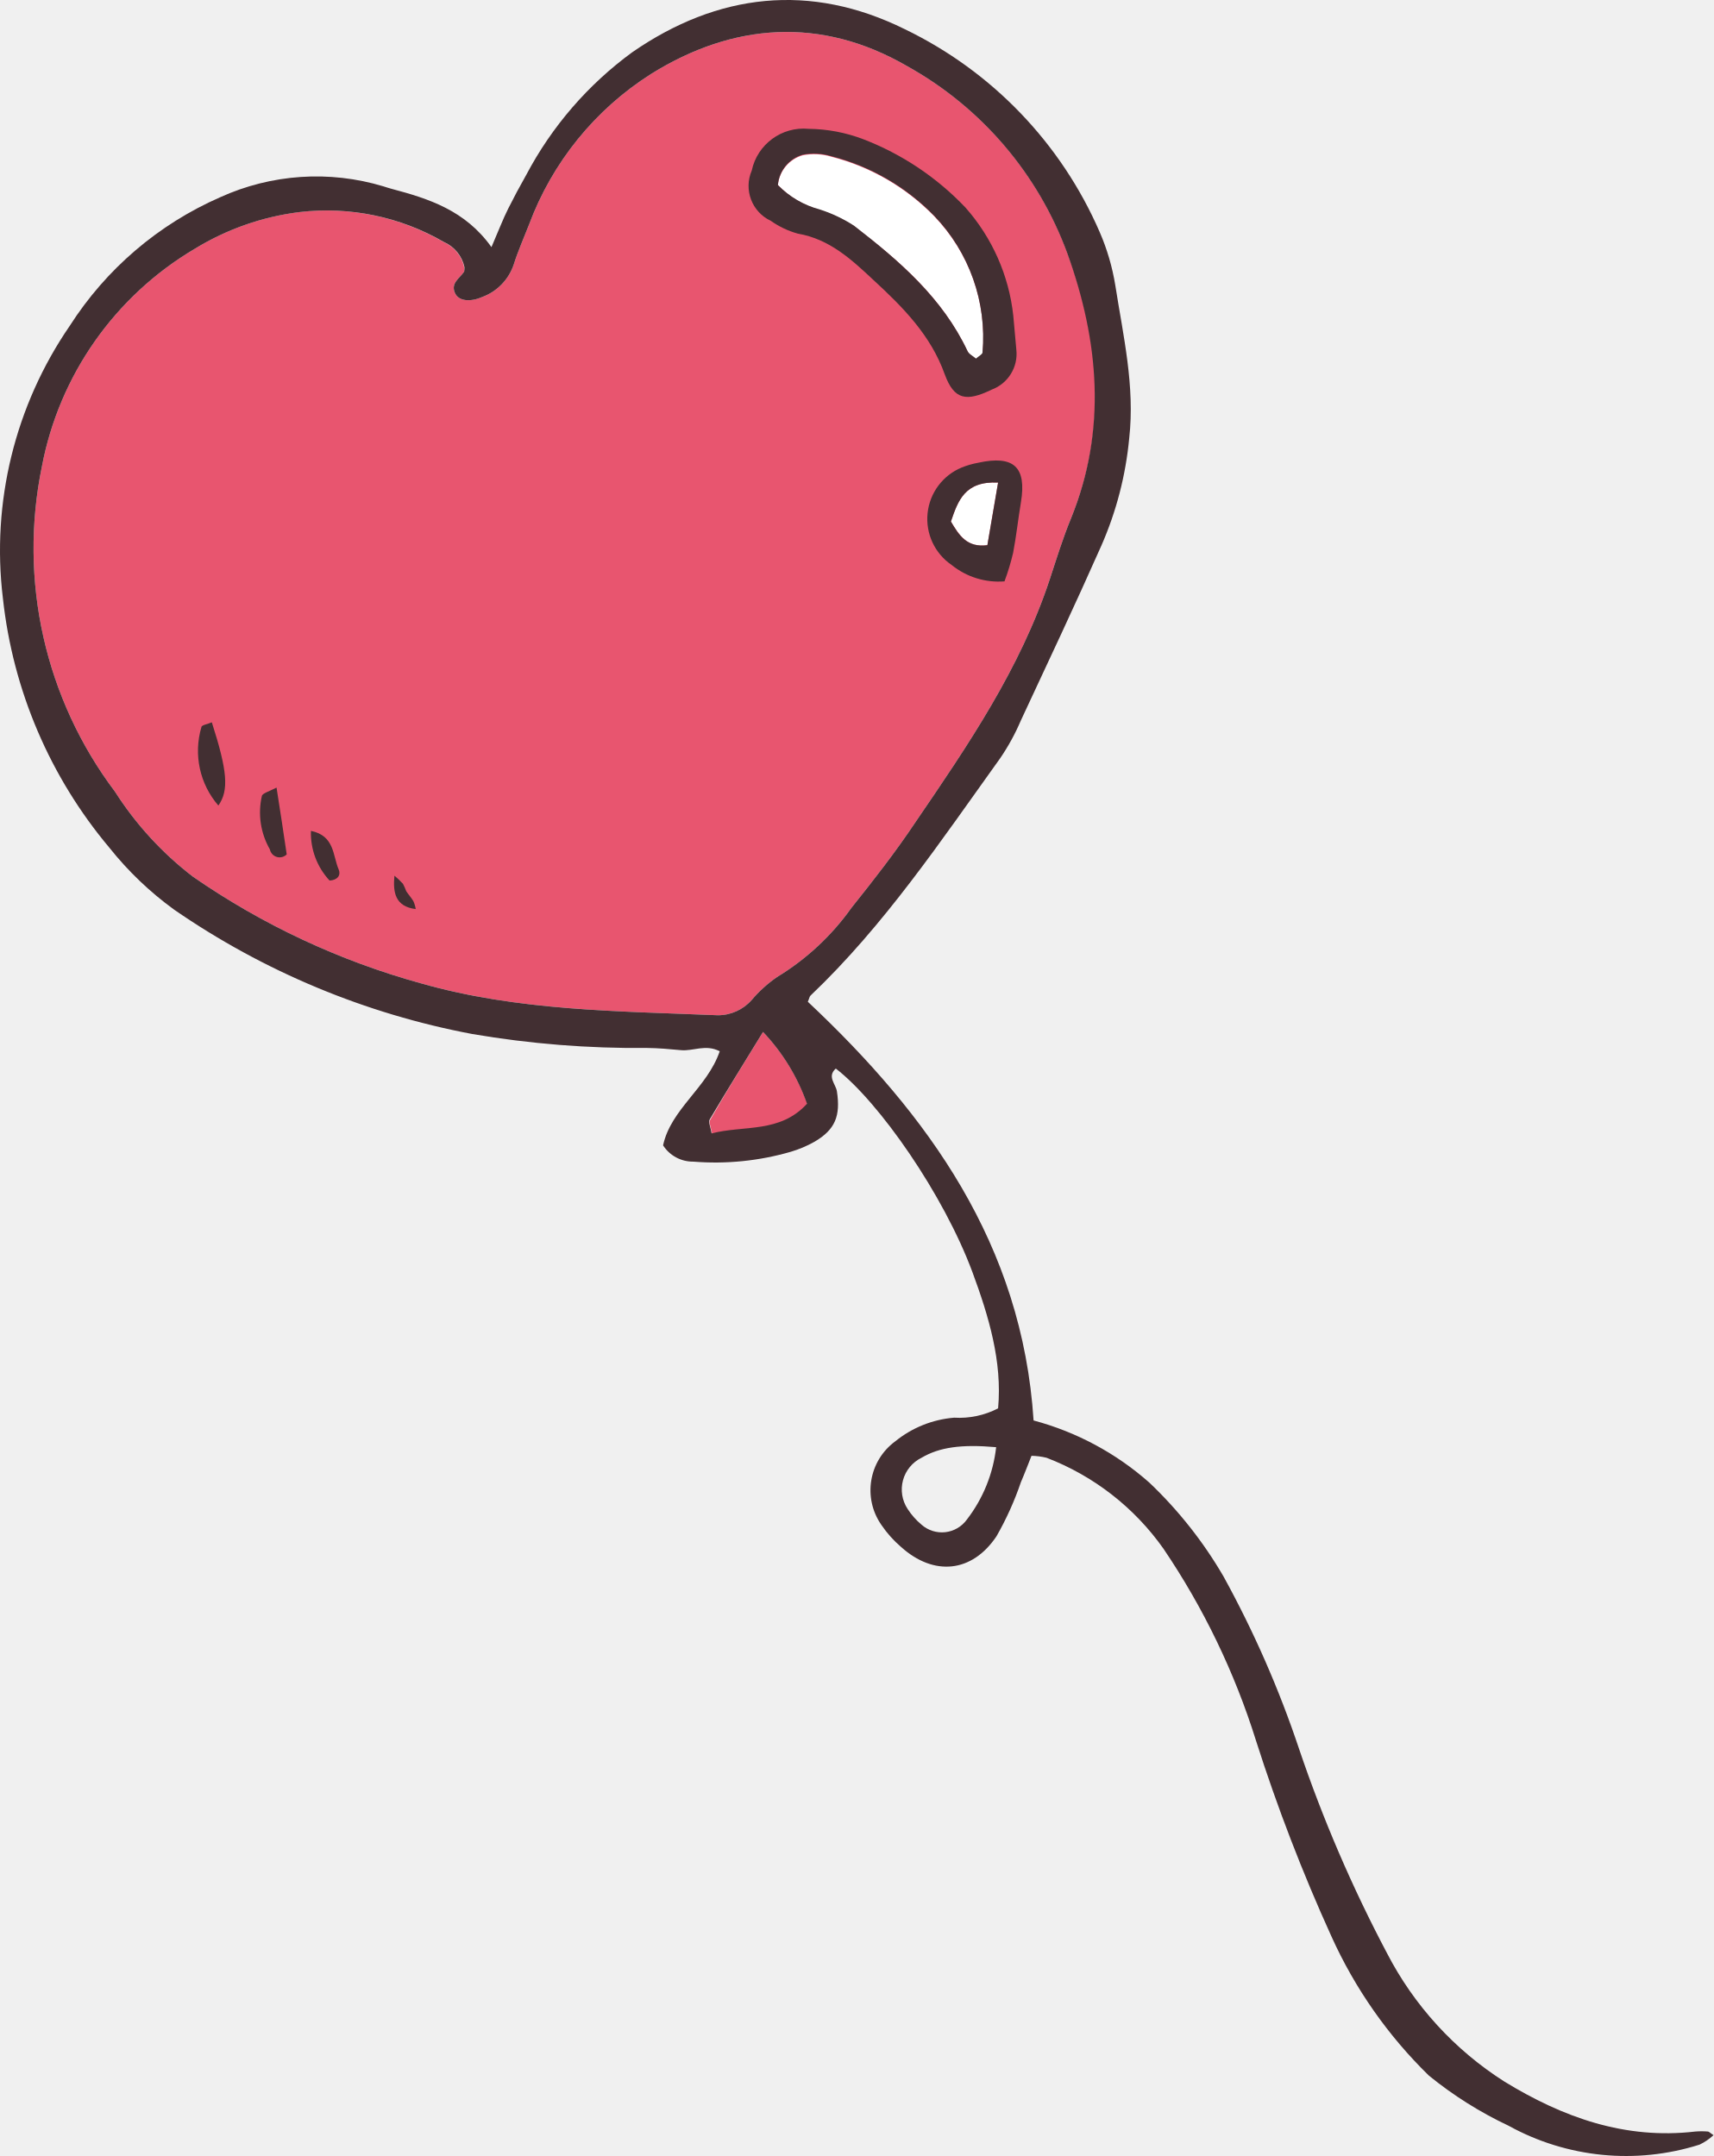
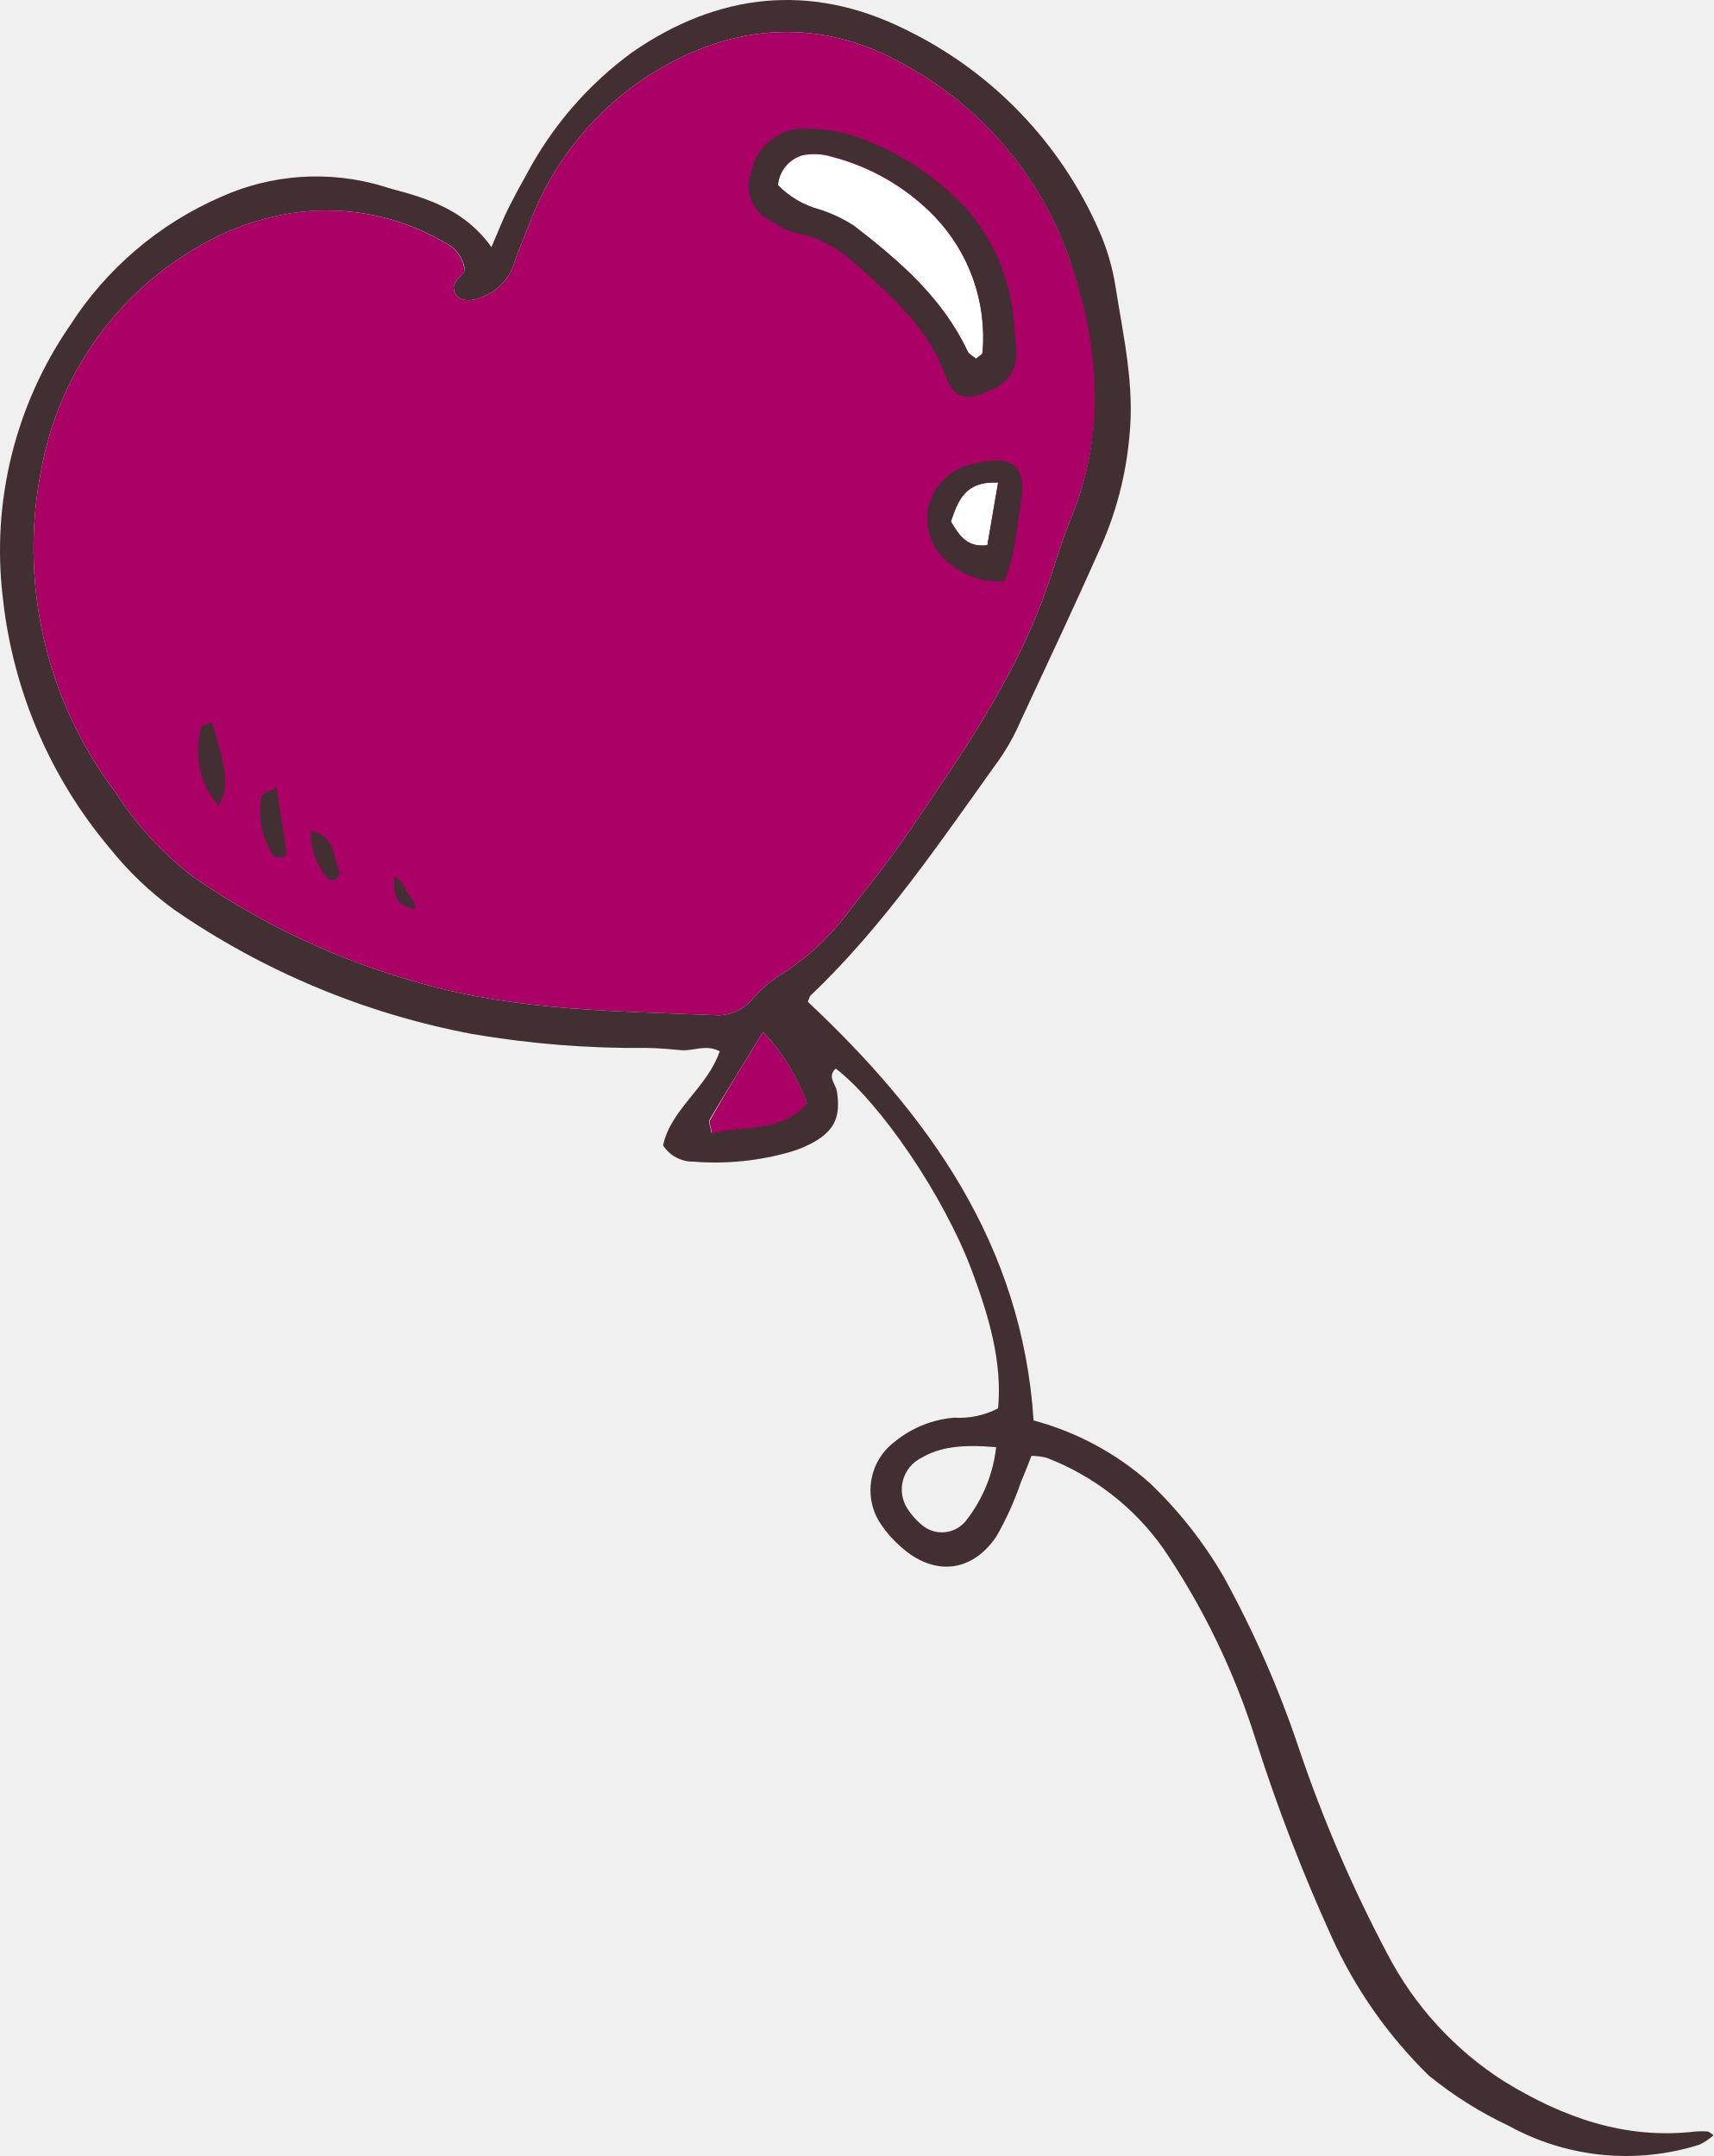
<svg xmlns="http://www.w3.org/2000/svg" width="123.109" height="154.937" viewBox="0 0 123.109 154.937">
  <g id="Layer_2" data-name="Layer 2" transform="translate(0.009 -0.001)">
    <g id="OBJECTS">
-       <path id="Path_41" data-name="Path 41" d="M76.72,18.29A25.41,25.41,0,0,0,65.16,4.75c-6.18-3.58-12.5-3.11-18.4.57A21.83,21.83,0,0,0,38,16.14c-.37.95-.79,1.89-1.1,2.87a3.76,3.76,0,0,1-2.28,2.34c-.85.37-1.67.29-1.93-.27-.35-.73.33-1.08.65-1.56V19.2a2.56,2.56,0,0,0-1.48-1.81A16.77,16.77,0,0,0,21.5,15.24,18.88,18.88,0,0,0,14,17.87,23.2,23.2,0,0,0,3,33.53,29.07,29.07,0,0,0,8.25,56.89,23.92,23.92,0,0,0,13.85,63a54,54,0,0,0,16.36,7.66c7,2,14.18,2,21.35,2.3A3.23,3.23,0,0,0,54,71.86a9.3,9.3,0,0,1,1.81-1.64,18.1,18.1,0,0,0,5.37-5c1.6-2,3.16-4,4.6-6.16,3.76-5.51,7.51-11,9.64-17.45.48-1.46.93-2.93,1.52-4.36C79.56,30.88,79,24.5,76.72,18.29Z" fill="#e8556f" />
-       <path id="Path_42" data-name="Path 42" d="M54.81,74.16A14.41,14.41,0,0,1,58,79.36c-1.94,2.13-4.52,1.53-6.85,2.13-.08-.5-.25-.86-.14-1C52.21,78.37,53.49,76.32,54.81,74.16Z" fill="#e8556f" fill-rule="evenodd" />
+       <path id="Path_41" data-name="Path 41" d="M76.72,18.29A25.41,25.41,0,0,0,65.16,4.75c-6.18-3.58-12.5-3.11-18.4.57A21.83,21.83,0,0,0,38,16.14c-.37.95-.79,1.89-1.1,2.87a3.76,3.76,0,0,1-2.28,2.34c-.85.37-1.67.29-1.93-.27-.35-.73.33-1.08.65-1.56V19.2a2.56,2.56,0,0,0-1.48-1.81A16.77,16.77,0,0,0,21.5,15.24,18.88,18.88,0,0,0,14,17.87,23.2,23.2,0,0,0,3,33.53,29.07,29.07,0,0,0,8.25,56.89,23.92,23.92,0,0,0,13.85,63a54,54,0,0,0,16.36,7.66c7,2,14.18,2,21.35,2.3A3.23,3.23,0,0,0,54,71.86a9.3,9.3,0,0,1,1.81-1.64,18.1,18.1,0,0,0,5.37-5c1.6-2,3.16-4,4.6-6.16,3.76-5.51,7.51-11,9.64-17.45.48-1.46.93-2.93,1.52-4.36C79.56,30.88,79,24.5,76.72,18.29Z" fill="#ab0066" />
+       <path id="Path_42" data-name="Path 42" d="M54.81,74.16A14.41,14.41,0,0,1,58,79.36c-1.94,2.13-4.52,1.53-6.85,2.13-.08-.5-.25-.86-.14-1C52.21,78.37,53.49,76.32,54.81,74.16Z" fill="#ab0066" fill-rule="evenodd" />
      <path id="Path_43" data-name="Path 43" d="M55.88,13.3a2.48,2.48,0,0,1,1.79-2.14,4.29,4.29,0,0,1,2.07.11,15.74,15.74,0,0,1,7.37,4.27,12.59,12.59,0,0,1,3.48,9.83c0,.14-.27.26-.47.44-.2-.18-.51-.32-.61-.55-1.8-3.85-4.9-6.52-8.15-9a10.39,10.39,0,0,0-2.47-1.17,6.56,6.56,0,0,1-3.01-1.79Z" fill="#fff" fill-rule="evenodd" />
      <path id="Path_44" data-name="Path 44" d="M71.7,34.68c-.28,1.66-.52,3-.77,4.5-1.46.19-2-.69-2.62-1.7C68.82,36,69.3,34.56,71.7,34.68Z" fill="#fff" fill-rule="evenodd" />
      <path id="Path_45" data-name="Path 45" d="M74.25,102.08a20.53,20.53,0,0,1,8.32,4.47,30.36,30.36,0,0,1,5.32,6.73,75,75,0,0,1,5.43,12.39,99.73,99.73,0,0,0,6.32,14.69,24,24,0,0,0,8.42,9.22c4.21,2.58,8.68,4.19,13.73,3.6a5.528,5.528,0,0,1,.91,0c.07,0,.14.09.4.26a4,4,0,0,1-1,.68,17.47,17.47,0,0,1-13.73-1.36,27.94,27.94,0,0,1-5.72-3.6,32.88,32.88,0,0,1-7-10,128,128,0,0,1-5.42-14.07,52.58,52.58,0,0,0-6.66-13.81,18.3,18.3,0,0,0-8.39-6.52,5,5,0,0,0-1.08-.14c-.25.62-.49,1.27-.76,1.89a22.2,22.2,0,0,1-1.76,3.9c-1.76,2.62-4.5,2.87-6.84.77a8,8,0,0,1-1.43-1.6,4.36,4.36,0,0,1,1-6,7.71,7.71,0,0,1,4.23-1.7,6.07,6.07,0,0,0,3.16-.67c.31-3.37-.68-6.64-1.84-9.78-2.08-5.6-6.7-12.23-9.82-14.64-.65.58,0,1.11.08,1.64.27,1.76-.12,2.75-1.61,3.62a8.191,8.191,0,0,1-1.7.72,19.52,19.52,0,0,1-7,.71,2.55,2.55,0,0,1-2.18-1.17c.56-2.61,3.17-4.13,4.07-6.76-1-.53-1.91,0-2.77-.08s-1.63-.15-2.45-.16a70.44,70.44,0,0,1-12.55-1A55.93,55.93,0,0,1,12.5,65.37a23.89,23.89,0,0,1-4.65-4.45A33.46,33.46,0,0,1,.2,43,28.5,28.5,0,0,1,5,23.42a24.48,24.48,0,0,1,10.8-9.24,16.7,16.7,0,0,1,11.73-.79c.2.06.39.13.59.18,2.68.71,5.3,1.55,7.18,4.19.49-1.13.82-2,1.2-2.76s.85-1.64,1.31-2.45a25.88,25.88,0,0,1,7.6-8.79C51.56-.5,58.21-1.26,65,2.1A29,29,0,0,1,79,16.68a16,16,0,0,1,1.12,3.82c.57,3.64,1.42,7.25,1,11a25,25,0,0,1-2,7.71c-1.87,4.22-3.84,8.4-5.79,12.58a15.69,15.69,0,0,1-1.48,2.7c-4.25,5.92-8.31,12-13.63,17.06-.07.07-.08.19-.19.44C66.67,80.11,73.43,89.41,74.25,102.08ZM33.36,19.2a2.56,2.56,0,0,0-1.48-1.81,16.77,16.77,0,0,0-10.36-2.15A18.88,18.88,0,0,0,14,17.87,23.2,23.2,0,0,0,3,33.53,29.07,29.07,0,0,0,8.25,56.89,23.92,23.92,0,0,0,13.85,63a54,54,0,0,0,16.36,7.66c7,2,14.18,2,21.35,2.3A3.23,3.23,0,0,0,54,71.86a9.3,9.3,0,0,1,1.81-1.64,18.1,18.1,0,0,0,5.37-5c1.6-2,3.16-4,4.6-6.16,3.76-5.51,7.51-11,9.64-17.45.48-1.46.93-2.93,1.52-4.36,2.59-6.36,2-12.74-.25-19A25.41,25.41,0,0,0,65.16,4.75c-6.18-3.58-12.5-3.11-18.4.57A21.83,21.83,0,0,0,38,16.14c-.37.95-.79,1.89-1.1,2.87a3.76,3.76,0,0,1-2.28,2.34c-.85.37-1.67.29-1.93-.27-.35-.73.33-1.08.65-1.56A2.453,2.453,0,0,0,33.36,19.2ZM71.56,104c-2.49-.22-4.07,0-5.36.76a2.54,2.54,0,0,0-1,3.68,5,5,0,0,0,1,1.13,2.21,2.21,0,0,0,3.25-.36A10.4,10.4,0,0,0,71.56,104ZM54.81,74.16c-1.32,2.16-2.6,4.21-3.83,6.29-.11.18.06.54.14,1,2.33-.6,4.91,0,6.85-2.13a14.41,14.41,0,0,0-3.16-5.16Z" fill="#422f32" fill-rule="evenodd" />
      <path id="Path_46" data-name="Path 46" d="M72.79,22.67c.07.82.15,1.63.22,2.45A2.74,2.74,0,0,1,71.24,28c-1.83.89-2.7.73-3.37-1.09-1-2.81-3-4.83-5.13-6.79-1.57-1.47-3.15-2.94-5.43-3.33a6.26,6.26,0,0,1-1.94-.92A2.77,2.77,0,0,1,54,12.26a3.81,3.81,0,0,1,4.09-3A11.32,11.32,0,0,1,62,10a20.06,20.06,0,0,1,7.35,4.91,14,14,0,0,1,3.44,7.76ZM55.88,13.3a6.56,6.56,0,0,0,3,1.75,10.39,10.39,0,0,1,2.47,1.17c3.25,2.52,6.35,5.19,8.15,9,.1.23.41.37.61.55.2-.18.46-.3.47-.44A12.59,12.59,0,0,0,67.1,15.5a15.74,15.74,0,0,0-7.37-4.27,4.29,4.29,0,0,0-2.07-.11,2.48,2.48,0,0,0-1.78,2.18Z" fill="#422f32" fill-rule="evenodd" />
      <path id="Path_47" data-name="Path 47" d="M72.16,41.78a5.37,5.37,0,0,1-3.8-1.18,4,4,0,0,1,.72-7,6,6,0,0,1,1.17-.34c2.58-.57,3.51.3,3.09,2.84-.2,1.2-.33,2.42-.56,3.63A17.39,17.39,0,0,1,72.16,41.78Zm-.46-7.1c-2.4-.12-2.88,1.31-3.39,2.8.58,1,1.16,1.89,2.62,1.7.25-1.47.49-2.84.77-4.5Z" fill="#422f32" fill-rule="evenodd" />
      <path id="Path_48" data-name="Path 48" d="M15.68,57.89a6,6,0,0,1-1.22-5.63c0-.16.49-.23.75-.35C16.33,55.4,16.45,56.79,15.68,57.89Z" fill="#422f32" fill-rule="evenodd" />
      <path id="Path_49" data-name="Path 49" d="M19.86,56.6c.28,1.79.51,3.29.73,4.8a.715.715,0,0,1-1.21-.36,5.33,5.33,0,0,1-.57-3.86C18.88,57,19.38,56.85,19.86,56.6Z" fill="#422f32" fill-rule="evenodd" />
      <path id="Path_50" data-name="Path 50" d="M23.67,63.28a5,5,0,0,1-1.34-3.57c1.72.35,1.56,1.79,2,2.79C24.49,62.9,24.24,63.25,23.67,63.28Z" fill="#422f32" fill-rule="evenodd" />
      <path id="Path_51" data-name="Path 51" d="M28.33,62.93a6.65,6.65,0,0,1,.61.58,4.41,4.41,0,0,1,.24.54c.16.24.36.46.51.71a2.33,2.33,0,0,1,.17.57C28.39,65.15,28.21,64.14,28.33,62.93Z" fill="#422f32" fill-rule="evenodd" />
    </g>
  </g>
</svg>
